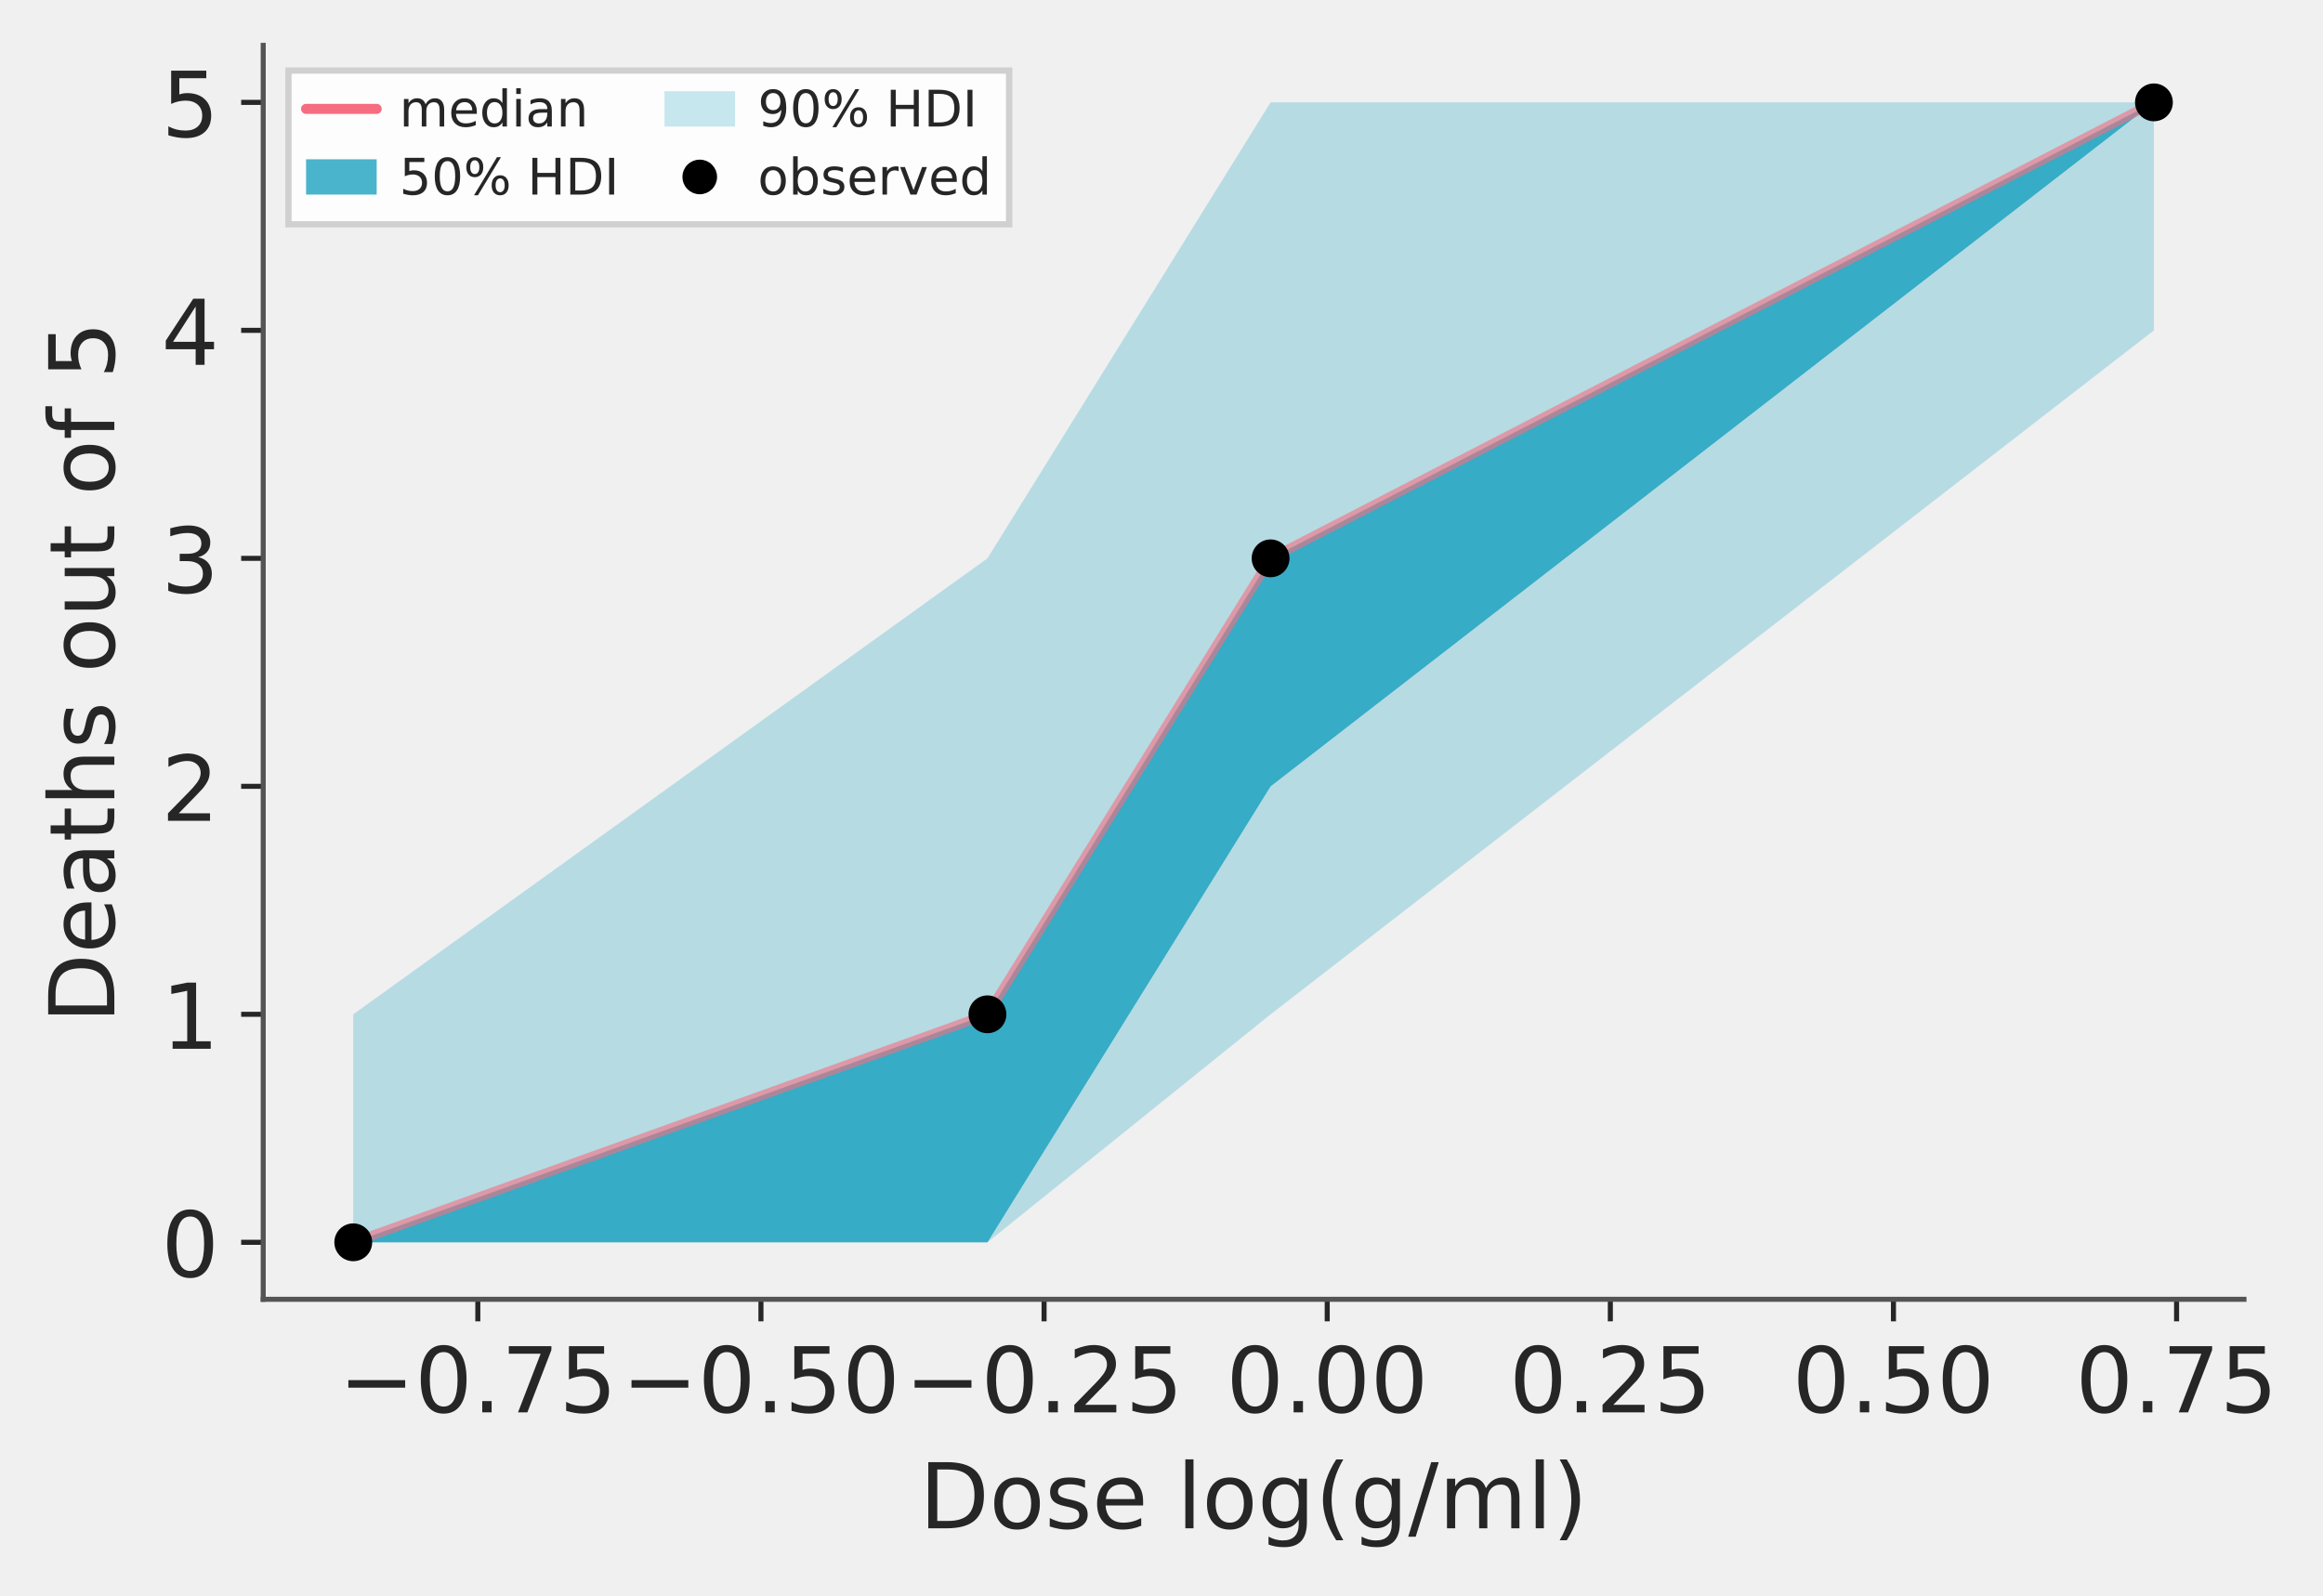
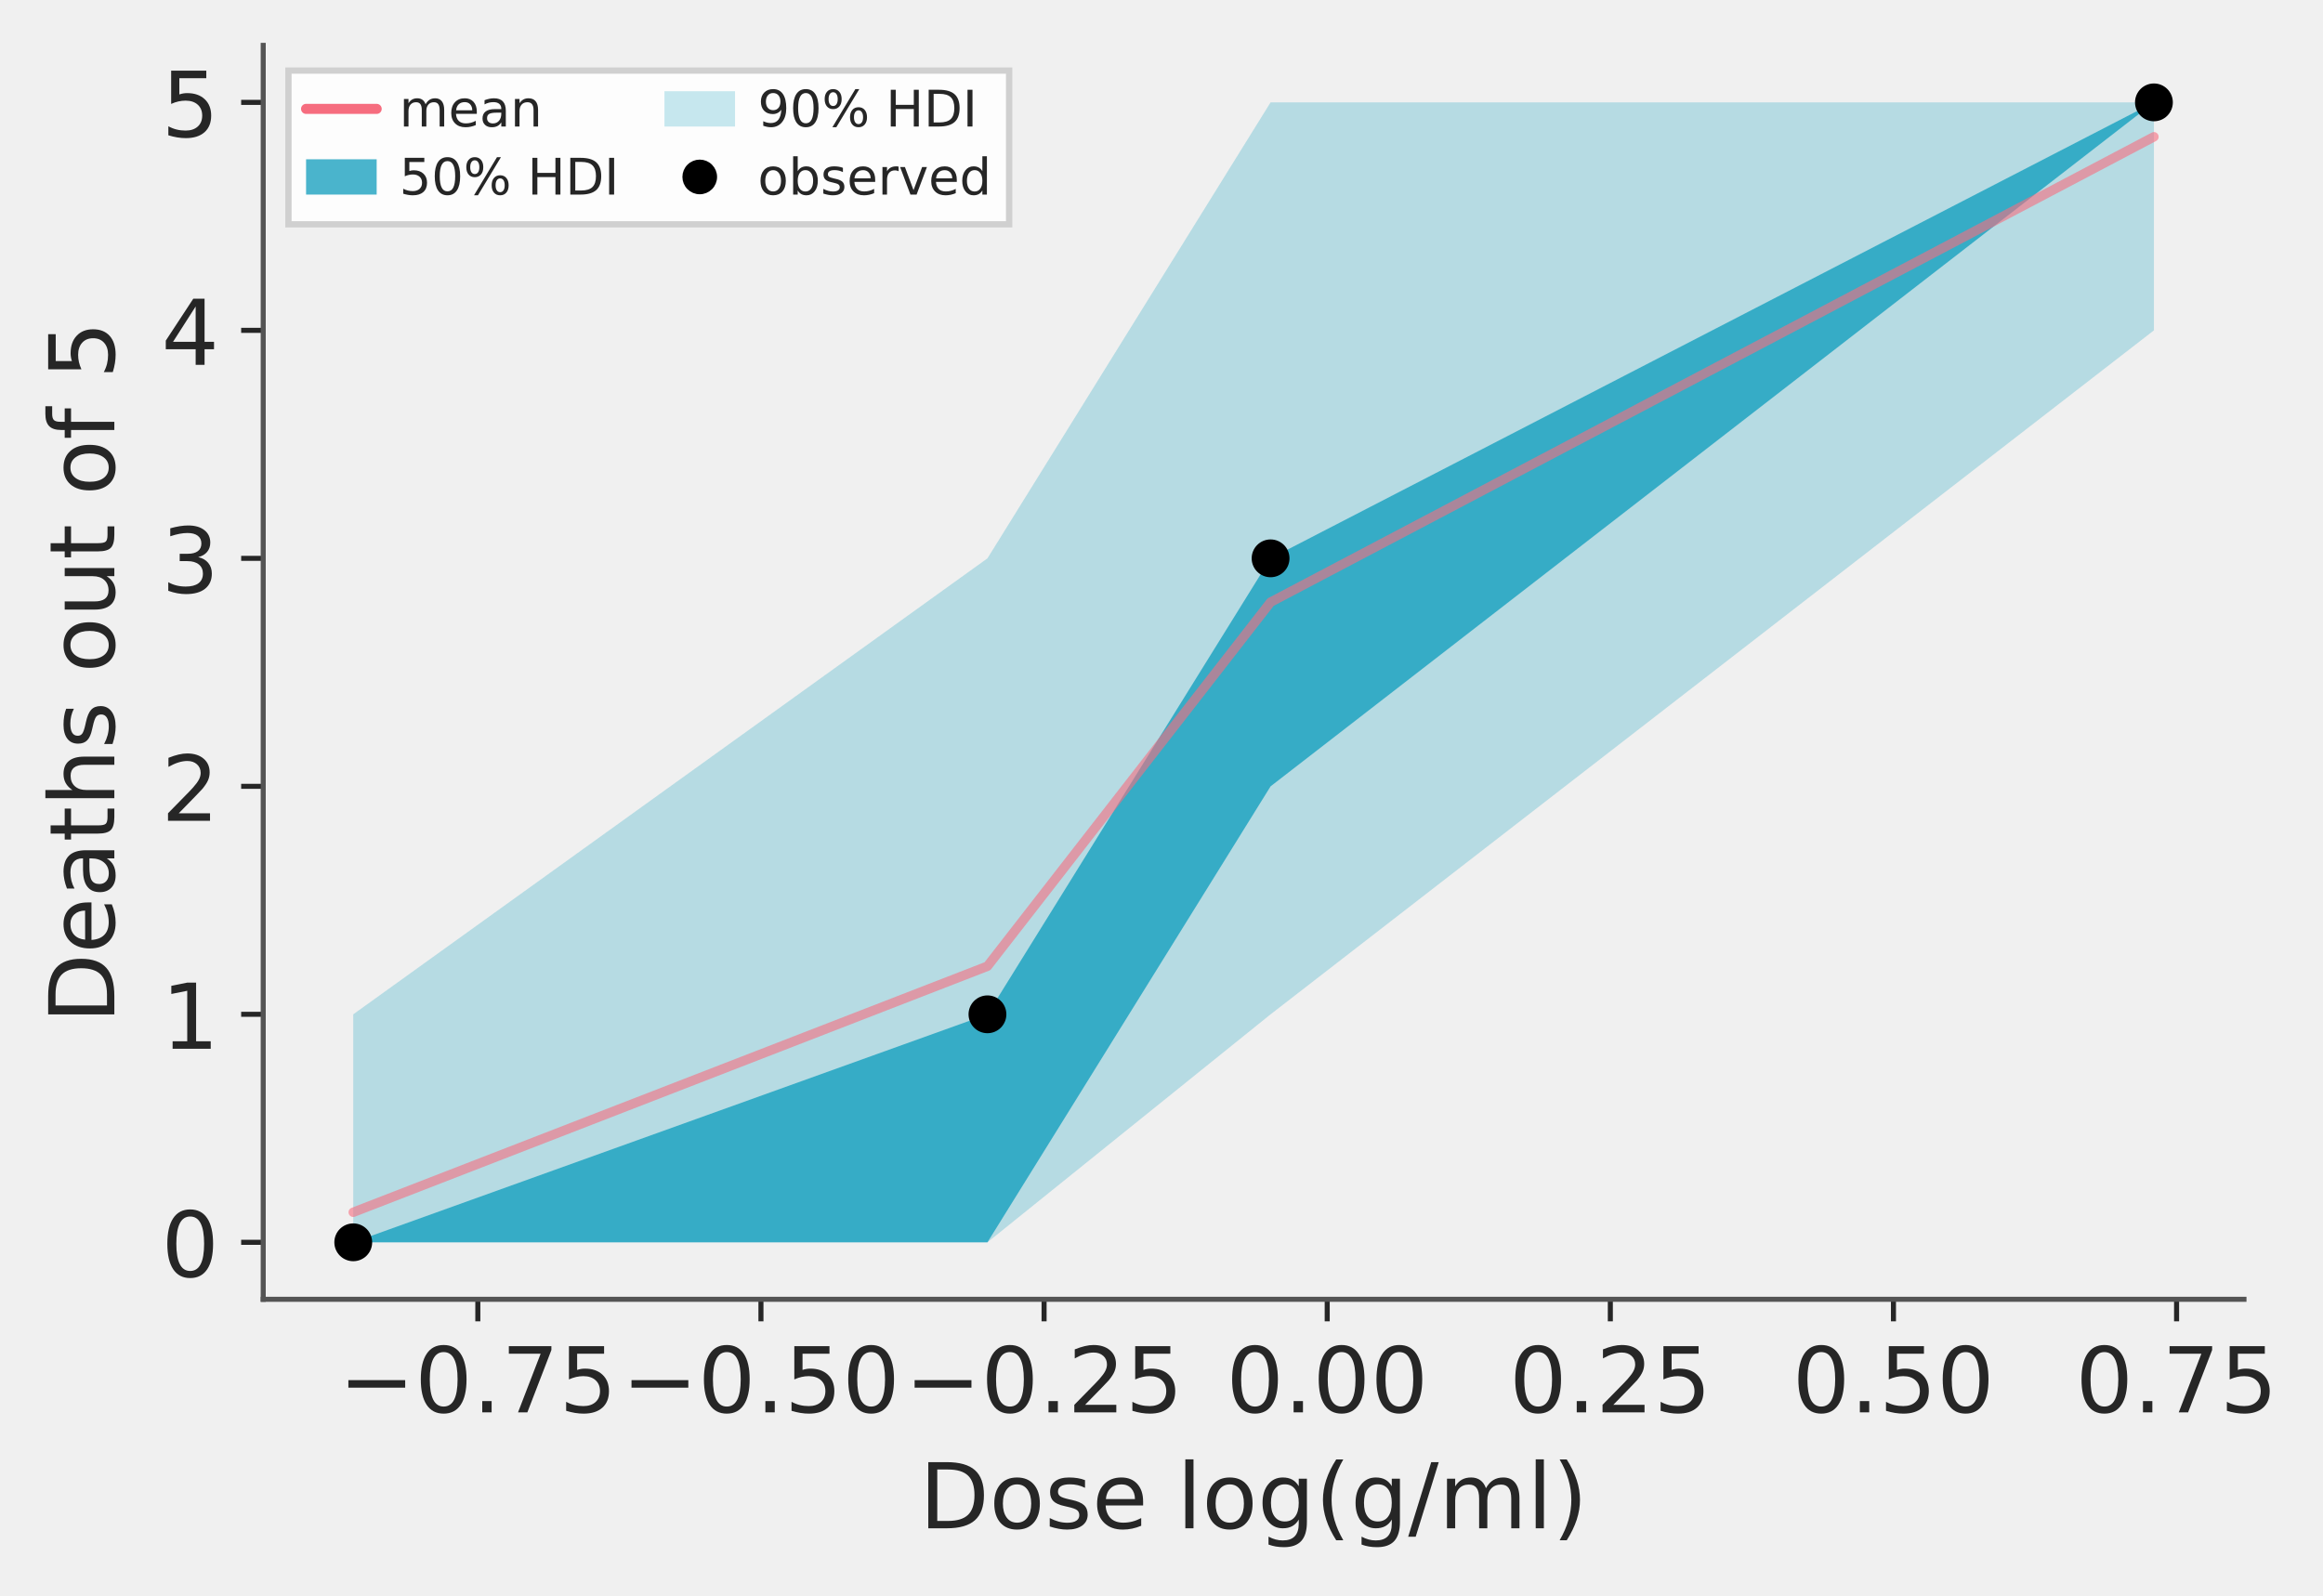
<svg xmlns="http://www.w3.org/2000/svg" xmlns:xlink="http://www.w3.org/1999/xlink" width="368.575pt" height="253.2pt" viewBox="0 0 368.575 253.2" version="1.1">
  <defs>
    <style type="text/css">*{stroke-linejoin: round; stroke-linecap: butt}</style>
  </defs>
  <g id="figure_1">
    <g id="patch_1">
      <path d="M 0 253.2  L 368.575 253.2  L 368.575 0  L 0 0  L 0 253.2  z " style="fill: none" />
    </g>
    <g id="axes_1">
      <g id="patch_2">
        <path d="M 41.763 206.198  L 356.035 206.198  L 356.035 7.2  L 41.763 7.2  L 41.763 206.198  z " style="fill: none" />
      </g>
      <g id="matplotlib.axis_1">
        <g id="xtick_1">
          <g id="line2d_1">
            <defs>
-               <path id="m91873bba9a" d="M 0 0  L 0 3.5  " style="stroke: #262626; stroke-width: 0.8" />
-             </defs>
-             <g>
-               <use xlink:href="#m91873bba9a" x="75.814" y="206.198" style="fill: #262626; stroke: #262626; stroke-width: 0.8" />
+               <path id="m63c03b78d2" d="M 0 0  L 0 3.5  " style="stroke: #262626; stroke-width: 0.8" />
+             </defs>
+             <g>
+               <use xlink:href="#m63c03b78d2" x="75.814" y="206.198" style="fill: #262626; stroke: #262626; stroke-width: 0.8" />
            </g>
          </g>
          <g id="text_1">
            <g style="fill: #262626" transform="translate(53.74915 224.139) scale(0.144 -0.144)">
              <defs>
                <path id="DejaVuSans-c9c" d="M 678 2272  L 4684 2272  L 4684 1741  L 678 1741  L 678 2272  z " transform="scale(0.015625)" />
                <path id="DejaVuSans-13" d="M 2034 4250  Q 1547 4250 1301 3770  Q 1056 3291 1056 2328  Q 1056 1369 1301 889  Q 1547 409 2034 409  Q 2525 409 2770 889  Q 3016 1369 3016 2328  Q 3016 3291 2770 3770  Q 2525 4250 2034 4250  z M 2034 4750  Q 2819 4750 3233 4129  Q 3647 3509 3647 2328  Q 3647 1150 3233 529  Q 2819 -91 2034 -91  Q 1250 -91 836 529  Q 422 1150 422 2328  Q 422 3509 836 4129  Q 1250 4750 2034 4750  z " transform="scale(0.015625)" />
                <path id="DejaVuSans-11" d="M 684 794  L 1344 794  L 1344 0  L 684 0  L 684 794  z " transform="scale(0.015625)" />
                <path id="DejaVuSans-1a" d="M 525 4666  L 3525 4666  L 3525 4397  L 1831 0  L 1172 0  L 2766 4134  L 525 4134  L 525 4666  z " transform="scale(0.015625)" />
                <path id="DejaVuSans-18" d="M 691 4666  L 3169 4666  L 3169 4134  L 1269 4134  L 1269 2991  Q 1406 3038 1543 3061  Q 1681 3084 1819 3084  Q 2600 3084 3056 2656  Q 3513 2228 3513 1497  Q 3513 744 3044 326  Q 2575 -91 1722 -91  Q 1428 -91 1123 -41  Q 819 9 494 109  L 494 744  Q 775 591 1075 516  Q 1375 441 1709 441  Q 2250 441 2565 725  Q 2881 1009 2881 1497  Q 2881 1984 2565 2268  Q 2250 2553 1709 2553  Q 1456 2553 1204 2497  Q 953 2441 691 2322  L 691 4666  z " transform="scale(0.015625)" />
              </defs>
              <use xlink:href="#DejaVuSans-c9c" />
              <use xlink:href="#DejaVuSans-13" transform="translate(83.79688 0)" />
              <use xlink:href="#DejaVuSans-11" transform="translate(147.4219 0)" />
              <use xlink:href="#DejaVuSans-1a" transform="translate(179.2031 0)" />
              <use xlink:href="#DejaVuSans-18" transform="translate(242.8281 0)" />
            </g>
          </g>
        </g>
        <g id="xtick_2">
          <g id="line2d_2">
            <g>
-               <use xlink:href="#m91873bba9a" x="120.735" y="206.198" style="fill: #262626; stroke: #262626; stroke-width: 0.8" />
+               <use xlink:href="#m63c03b78d2" x="120.735" y="206.198" style="fill: #262626; stroke: #262626; stroke-width: 0.8" />
            </g>
          </g>
          <g id="text_2">
            <g style="fill: #262626" transform="translate(98.67084 224.139) scale(0.144 -0.144)">
              <use xlink:href="#DejaVuSans-c9c" />
              <use xlink:href="#DejaVuSans-13" transform="translate(83.79688 0)" />
              <use xlink:href="#DejaVuSans-11" transform="translate(147.4219 0)" />
              <use xlink:href="#DejaVuSans-18" transform="translate(179.2031 0)" />
              <use xlink:href="#DejaVuSans-13" transform="translate(242.8281 0)" />
            </g>
          </g>
        </g>
        <g id="xtick_3">
          <g id="line2d_3">
            <g>
-               <use xlink:href="#m91873bba9a" x="165.657" y="206.198" style="fill: #262626; stroke: #262626; stroke-width: 0.8" />
+               <use xlink:href="#m63c03b78d2" x="165.657" y="206.198" style="fill: #262626; stroke: #262626; stroke-width: 0.8" />
            </g>
          </g>
          <g id="text_3">
            <g style="fill: #262626" transform="translate(143.5925 224.139) scale(0.144 -0.144)">
              <defs>
                <path id="DejaVuSans-15" d="M 1228 531  L 3431 531  L 3431 0  L 469 0  L 469 531  Q 828 903 1448 1529  Q 2069 2156 2228 2338  Q 2531 2678 2651 2914  Q 2772 3150 2772 3378  Q 2772 3750 2511 3984  Q 2250 4219 1831 4219  Q 1534 4219 1204 4116  Q 875 4013 500 3803  L 500 4441  Q 881 4594 1212 4672  Q 1544 4750 1819 4750  Q 2544 4750 2975 4387  Q 3406 4025 3406 3419  Q 3406 3131 3298 2873  Q 3191 2616 2906 2266  Q 2828 2175 2409 1742  Q 1991 1309 1228 531  z " transform="scale(0.015625)" />
              </defs>
              <use xlink:href="#DejaVuSans-c9c" />
              <use xlink:href="#DejaVuSans-13" transform="translate(83.79688 0)" />
              <use xlink:href="#DejaVuSans-11" transform="translate(147.4219 0)" />
              <use xlink:href="#DejaVuSans-15" transform="translate(179.2031 0)" />
              <use xlink:href="#DejaVuSans-18" transform="translate(242.8281 0)" />
            </g>
          </g>
        </g>
        <g id="xtick_4">
          <g id="line2d_4">
            <g>
-               <use xlink:href="#m91873bba9a" x="210.579" y="206.198" style="fill: #262626; stroke: #262626; stroke-width: 0.8" />
+               <use xlink:href="#m63c03b78d2" x="210.579" y="206.198" style="fill: #262626; stroke: #262626; stroke-width: 0.8" />
            </g>
          </g>
          <g id="text_4">
            <g style="fill: #262626" transform="translate(194.5476 224.139) scale(0.144 -0.144)">
              <use xlink:href="#DejaVuSans-13" />
              <use xlink:href="#DejaVuSans-11" transform="translate(63.625 0)" />
              <use xlink:href="#DejaVuSans-13" transform="translate(95.40625 0)" />
              <use xlink:href="#DejaVuSans-13" transform="translate(159.0312 0)" />
            </g>
          </g>
        </g>
        <g id="xtick_5">
          <g id="line2d_5">
            <g>
-               <use xlink:href="#m91873bba9a" x="255.501" y="206.198" style="fill: #262626; stroke: #262626; stroke-width: 0.8" />
+               <use xlink:href="#m63c03b78d2" x="255.501" y="206.198" style="fill: #262626; stroke: #262626; stroke-width: 0.8" />
            </g>
          </g>
          <g id="text_5">
            <g style="fill: #262626" transform="translate(239.4693 224.139) scale(0.144 -0.144)">
              <use xlink:href="#DejaVuSans-13" />
              <use xlink:href="#DejaVuSans-11" transform="translate(63.625 0)" />
              <use xlink:href="#DejaVuSans-15" transform="translate(95.40625 0)" />
              <use xlink:href="#DejaVuSans-18" transform="translate(159.0312 0)" />
            </g>
          </g>
        </g>
        <g id="xtick_6">
          <g id="line2d_6">
            <g>
-               <use xlink:href="#m91873bba9a" x="300.422" y="206.198" style="fill: #262626; stroke: #262626; stroke-width: 0.8" />
+               <use xlink:href="#m63c03b78d2" x="300.422" y="206.198" style="fill: #262626; stroke: #262626; stroke-width: 0.8" />
            </g>
          </g>
          <g id="text_6">
            <g style="fill: #262626" transform="translate(284.391 224.139) scale(0.144 -0.144)">
              <use xlink:href="#DejaVuSans-13" />
              <use xlink:href="#DejaVuSans-11" transform="translate(63.625 0)" />
              <use xlink:href="#DejaVuSans-18" transform="translate(95.40625 0)" />
              <use xlink:href="#DejaVuSans-13" transform="translate(159.0312 0)" />
            </g>
          </g>
        </g>
        <g id="xtick_7">
          <g id="line2d_7">
            <g>
-               <use xlink:href="#m91873bba9a" x="345.344" y="206.198" style="fill: #262626; stroke: #262626; stroke-width: 0.8" />
+               <use xlink:href="#m63c03b78d2" x="345.344" y="206.198" style="fill: #262626; stroke: #262626; stroke-width: 0.8" />
            </g>
          </g>
          <g id="text_7">
            <g style="fill: #262626" transform="translate(329.3127 224.139) scale(0.144 -0.144)">
              <use xlink:href="#DejaVuSans-13" />
              <use xlink:href="#DejaVuSans-11" transform="translate(63.625 0)" />
              <use xlink:href="#DejaVuSans-1a" transform="translate(95.40625 0)" />
              <use xlink:href="#DejaVuSans-18" transform="translate(159.0312 0)" />
            </g>
          </g>
        </g>
        <g id="text_8">
          <g style="fill: #262626" transform="translate(145.8757 242.5401) scale(0.144 -0.144)">
            <defs>
              <path id="DejaVuSans-27" d="M 1259 4147  L 1259 519  L 2022 519  Q 2988 519 3436 956  Q 3884 1394 3884 2338  Q 3884 3275 3436 3711  Q 2988 4147 2022 4147  L 1259 4147  z M 628 4666  L 1925 4666  Q 3281 4666 3915 4102  Q 4550 3538 4550 2338  Q 4550 1131 3912 565  Q 3275 0 1925 0  L 628 0  L 628 4666  z " transform="scale(0.015625)" />
              <path id="DejaVuSans-52" d="M 1959 3097  Q 1497 3097 1228 2736  Q 959 2375 959 1747  Q 959 1119 1226 758  Q 1494 397 1959 397  Q 2419 397 2687 759  Q 2956 1122 2956 1747  Q 2956 2369 2687 2733  Q 2419 3097 1959 3097  z M 1959 3584  Q 2709 3584 3137 3096  Q 3566 2609 3566 1747  Q 3566 888 3137 398  Q 2709 -91 1959 -91  Q 1206 -91 779 398  Q 353 888 353 1747  Q 353 2609 779 3096  Q 1206 3584 1959 3584  z " transform="scale(0.015625)" />
              <path id="DejaVuSans-56" d="M 2834 3397  L 2834 2853  Q 2591 2978 2328 3040  Q 2066 3103 1784 3103  Q 1356 3103 1142 2972  Q 928 2841 928 2578  Q 928 2378 1081 2264  Q 1234 2150 1697 2047  L 1894 2003  Q 2506 1872 2764 1633  Q 3022 1394 3022 966  Q 3022 478 2636 193  Q 2250 -91 1575 -91  Q 1294 -91 989 -36  Q 684 19 347 128  L 347 722  Q 666 556 975 473  Q 1284 391 1588 391  Q 1994 391 2212 530  Q 2431 669 2431 922  Q 2431 1156 2273 1281  Q 2116 1406 1581 1522  L 1381 1569  Q 847 1681 609 1914  Q 372 2147 372 2553  Q 372 3047 722 3315  Q 1072 3584 1716 3584  Q 2034 3584 2315 3537  Q 2597 3491 2834 3397  z " transform="scale(0.015625)" />
              <path id="DejaVuSans-48" d="M 3597 1894  L 3597 1613  L 953 1613  Q 991 1019 1311 708  Q 1631 397 2203 397  Q 2534 397 2845 478  Q 3156 559 3463 722  L 3463 178  Q 3153 47 2828 -22  Q 2503 -91 2169 -91  Q 1331 -91 842 396  Q 353 884 353 1716  Q 353 2575 817 3079  Q 1281 3584 2069 3584  Q 2775 3584 3186 3129  Q 3597 2675 3597 1894  z M 3022 2063  Q 3016 2534 2758 2815  Q 2500 3097 2075 3097  Q 1594 3097 1305 2825  Q 1016 2553 972 2059  L 3022 2063  z " transform="scale(0.015625)" />
              <path id="DejaVuSans-3" transform="scale(0.015625)" />
              <path id="DejaVuSans-4f" d="M 603 4863  L 1178 4863  L 1178 0  L 603 0  L 603 4863  z " transform="scale(0.015625)" />
              <path id="DejaVuSans-4a" d="M 2906 1791  Q 2906 2416 2648 2759  Q 2391 3103 1925 3103  Q 1463 3103 1205 2759  Q 947 2416 947 1791  Q 947 1169 1205 825  Q 1463 481 1925 481  Q 2391 481 2648 825  Q 2906 1169 2906 1791  z M 3481 434  Q 3481 -459 3084 -895  Q 2688 -1331 1869 -1331  Q 1566 -1331 1297 -1286  Q 1028 -1241 775 -1147  L 775 -588  Q 1028 -725 1275 -790  Q 1522 -856 1778 -856  Q 2344 -856 2625 -561  Q 2906 -266 2906 331  L 2906 616  Q 2728 306 2450 153  Q 2172 0 1784 0  Q 1141 0 747 490  Q 353 981 353 1791  Q 353 2603 747 3093  Q 1141 3584 1784 3584  Q 2172 3584 2450 3431  Q 2728 3278 2906 2969  L 2906 3500  L 3481 3500  L 3481 434  z " transform="scale(0.015625)" />
              <path id="DejaVuSans-b" d="M 1984 4856  Q 1566 4138 1362 3434  Q 1159 2731 1159 2009  Q 1159 1288 1364 580  Q 1569 -128 1984 -844  L 1484 -844  Q 1016 -109 783 600  Q 550 1309 550 2009  Q 550 2706 781 3412  Q 1013 4119 1484 4856  L 1984 4856  z " transform="scale(0.015625)" />
              <path id="DejaVuSans-12" d="M 1625 4666  L 2156 4666  L 531 -594  L 0 -594  L 1625 4666  z " transform="scale(0.015625)" />
              <path id="DejaVuSans-50" d="M 3328 2828  Q 3544 3216 3844 3400  Q 4144 3584 4550 3584  Q 5097 3584 5394 3201  Q 5691 2819 5691 2113  L 5691 0  L 5113 0  L 5113 2094  Q 5113 2597 4934 2840  Q 4756 3084 4391 3084  Q 3944 3084 3684 2787  Q 3425 2491 3425 1978  L 3425 0  L 2847 0  L 2847 2094  Q 2847 2600 2669 2842  Q 2491 3084 2119 3084  Q 1678 3084 1418 2786  Q 1159 2488 1159 1978  L 1159 0  L 581 0  L 581 3500  L 1159 3500  L 1159 2956  Q 1356 3278 1631 3431  Q 1906 3584 2284 3584  Q 2666 3584 2933 3390  Q 3200 3197 3328 2828  z " transform="scale(0.015625)" />
              <path id="DejaVuSans-c" d="M 513 4856  L 1013 4856  Q 1481 4119 1714 3412  Q 1947 2706 1947 2009  Q 1947 1309 1714 600  Q 1481 -109 1013 -844  L 513 -844  Q 928 -128 1133 580  Q 1338 1288 1338 2009  Q 1338 2731 1133 3434  Q 928 4138 513 4856  z " transform="scale(0.015625)" />
            </defs>
            <use xlink:href="#DejaVuSans-27" />
            <use xlink:href="#DejaVuSans-52" transform="translate(77 0)" />
            <use xlink:href="#DejaVuSans-56" transform="translate(138.1875 0)" />
            <use xlink:href="#DejaVuSans-48" transform="translate(190.2812 0)" />
            <use xlink:href="#DejaVuSans-3" transform="translate(251.8125 0)" />
            <use xlink:href="#DejaVuSans-4f" transform="translate(283.5938 0)" />
            <use xlink:href="#DejaVuSans-52" transform="translate(311.375 0)" />
            <use xlink:href="#DejaVuSans-4a" transform="translate(372.5625 0)" />
            <use xlink:href="#DejaVuSans-b" transform="translate(436.0469 0)" />
            <use xlink:href="#DejaVuSans-4a" transform="translate(475.0625 0)" />
            <use xlink:href="#DejaVuSans-12" transform="translate(538.5469 0)" />
            <use xlink:href="#DejaVuSans-50" transform="translate(572.2344 0)" />
            <use xlink:href="#DejaVuSans-4f" transform="translate(669.6406 0)" />
            <use xlink:href="#DejaVuSans-c" transform="translate(697.4219 0)" />
          </g>
        </g>
      </g>
      <g id="matplotlib.axis_2">
        <g id="ytick_1">
          <g id="line2d_8">
            <defs>
-               <path id="me876314153" d="M 0 0  L -3.5 0  " style="stroke: #262626; stroke-width: 0.8" />
-             </defs>
-             <g>
-               <use xlink:href="#me876314153" x="41.763" y="197.153" style="fill: #262626; stroke: #262626; stroke-width: 0.8" />
+               <path id="m8f30e439c2" d="M 0 0  L -3.5 0  " style="stroke: #262626; stroke-width: 0.8" />
+             </defs>
+             <g>
+               <use xlink:href="#m8f30e439c2" x="41.763" y="197.153" style="fill: #262626; stroke: #262626; stroke-width: 0.8" />
            </g>
          </g>
          <g id="text_9">
            <g style="fill: #262626" transform="translate(25.60112 202.6233) scale(0.144 -0.144)">
              <use xlink:href="#DejaVuSans-13" />
            </g>
          </g>
        </g>
        <g id="ytick_2">
          <g id="line2d_9">
            <g>
-               <use xlink:href="#me876314153" x="41.763" y="160.971" style="fill: #262626; stroke: #262626; stroke-width: 0.8" />
+               <use xlink:href="#m8f30e439c2" x="41.763" y="160.971" style="fill: #262626; stroke: #262626; stroke-width: 0.8" />
            </g>
          </g>
          <g id="text_10">
            <g style="fill: #262626" transform="translate(25.60112 166.4418) scale(0.144 -0.144)">
              <defs>
                <path id="DejaVuSans-14" d="M 794 531  L 1825 531  L 1825 4091  L 703 3866  L 703 4441  L 1819 4666  L 2450 4666  L 2450 531  L 3481 531  L 3481 0  L 794 0  L 794 531  z " transform="scale(0.015625)" />
              </defs>
              <use xlink:href="#DejaVuSans-14" />
            </g>
          </g>
        </g>
        <g id="ytick_3">
          <g id="line2d_10">
            <g>
-               <use xlink:href="#me876314153" x="41.763" y="124.79" style="fill: #262626; stroke: #262626; stroke-width: 0.8" />
+               <use xlink:href="#m8f30e439c2" x="41.763" y="124.79" style="fill: #262626; stroke: #262626; stroke-width: 0.8" />
            </g>
          </g>
          <g id="text_11">
            <g style="fill: #262626" transform="translate(25.60112 130.2603) scale(0.144 -0.144)">
              <use xlink:href="#DejaVuSans-15" />
            </g>
          </g>
        </g>
        <g id="ytick_4">
          <g id="line2d_11">
            <g>
-               <use xlink:href="#me876314153" x="41.763" y="88.608" style="fill: #262626; stroke: #262626; stroke-width: 0.8" />
+               <use xlink:href="#m8f30e439c2" x="41.763" y="88.608" style="fill: #262626; stroke: #262626; stroke-width: 0.8" />
            </g>
          </g>
          <g id="text_12">
            <g style="fill: #262626" transform="translate(25.60112 94.07875) scale(0.144 -0.144)">
              <defs>
                <path id="DejaVuSans-16" d="M 2597 2516  Q 3050 2419 3304 2112  Q 3559 1806 3559 1356  Q 3559 666 3084 287  Q 2609 -91 1734 -91  Q 1441 -91 1130 -33  Q 819 25 488 141  L 488 750  Q 750 597 1062 519  Q 1375 441 1716 441  Q 2309 441 2620 675  Q 2931 909 2931 1356  Q 2931 1769 2642 2001  Q 2353 2234 1838 2234  L 1294 2234  L 1294 2753  L 1863 2753  Q 2328 2753 2575 2939  Q 2822 3125 2822 3475  Q 2822 3834 2567 4026  Q 2313 4219 1838 4219  Q 1578 4219 1281 4162  Q 984 4106 628 3988  L 628 4550  Q 988 4650 1302 4700  Q 1616 4750 1894 4750  Q 2613 4750 3031 4423  Q 3450 4097 3450 3541  Q 3450 3153 3228 2886  Q 3006 2619 2597 2516  z " transform="scale(0.015625)" />
              </defs>
              <use xlink:href="#DejaVuSans-16" />
            </g>
          </g>
        </g>
        <g id="ytick_5">
          <g id="line2d_12">
            <g>
-               <use xlink:href="#me876314153" x="41.763" y="52.427" style="fill: #262626; stroke: #262626; stroke-width: 0.8" />
+               <use xlink:href="#m8f30e439c2" x="41.763" y="52.427" style="fill: #262626; stroke: #262626; stroke-width: 0.8" />
            </g>
          </g>
          <g id="text_13">
            <g style="fill: #262626" transform="translate(25.60112 57.89722) scale(0.144 -0.144)">
              <defs>
                <path id="DejaVuSans-17" d="M 2419 4116  L 825 1625  L 2419 1625  L 2419 4116  z M 2253 4666  L 3047 4666  L 3047 1625  L 3713 1625  L 3713 1100  L 3047 1100  L 3047 0  L 2419 0  L 2419 1100  L 313 1100  L 313 1709  L 2253 4666  z " transform="scale(0.015625)" />
              </defs>
              <use xlink:href="#DejaVuSans-17" />
            </g>
          </g>
        </g>
        <g id="ytick_6">
          <g id="line2d_13">
            <g>
-               <use xlink:href="#me876314153" x="41.763" y="16.245" style="fill: #262626; stroke: #262626; stroke-width: 0.8" />
+               <use xlink:href="#m8f30e439c2" x="41.763" y="16.245" style="fill: #262626; stroke: #262626; stroke-width: 0.8" />
            </g>
          </g>
          <g id="text_14">
            <g style="fill: #262626" transform="translate(25.60112 21.71569) scale(0.144 -0.144)">
              <use xlink:href="#DejaVuSans-18" />
            </g>
          </g>
        </g>
        <g id="text_15">
          <g style="fill: #262626" transform="translate(18.14175 162.3991) rotate(-90) scale(0.144 -0.144)">
            <defs>
              <path id="DejaVuSans-44" d="M 2194 1759  Q 1497 1759 1228 1600  Q 959 1441 959 1056  Q 959 750 1161 570  Q 1363 391 1709 391  Q 2188 391 2477 730  Q 2766 1069 2766 1631  L 2766 1759  L 2194 1759  z M 3341 1997  L 3341 0  L 2766 0  L 2766 531  Q 2569 213 2275 61  Q 1981 -91 1556 -91  Q 1019 -91 701 211  Q 384 513 384 1019  Q 384 1609 779 1909  Q 1175 2209 1959 2209  L 2766 2209  L 2766 2266  Q 2766 2663 2505 2880  Q 2244 3097 1772 3097  Q 1472 3097 1187 3025  Q 903 2953 641 2809  L 641 3341  Q 956 3463 1253 3523  Q 1550 3584 1831 3584  Q 2591 3584 2966 3190  Q 3341 2797 3341 1997  z " transform="scale(0.015625)" />
              <path id="DejaVuSans-57" d="M 1172 4494  L 1172 3500  L 2356 3500  L 2356 3053  L 1172 3053  L 1172 1153  Q 1172 725 1289 603  Q 1406 481 1766 481  L 2356 481  L 2356 0  L 1766 0  Q 1100 0 847 248  Q 594 497 594 1153  L 594 3053  L 172 3053  L 172 3500  L 594 3500  L 594 4494  L 1172 4494  z " transform="scale(0.015625)" />
              <path id="DejaVuSans-4b" d="M 3513 2113  L 3513 0  L 2938 0  L 2938 2094  Q 2938 2591 2744 2837  Q 2550 3084 2163 3084  Q 1697 3084 1428 2787  Q 1159 2491 1159 1978  L 1159 0  L 581 0  L 581 4863  L 1159 4863  L 1159 2956  Q 1366 3272 1645 3428  Q 1925 3584 2291 3584  Q 2894 3584 3203 3211  Q 3513 2838 3513 2113  z " transform="scale(0.015625)" />
              <path id="DejaVuSans-58" d="M 544 1381  L 544 3500  L 1119 3500  L 1119 1403  Q 1119 906 1312 657  Q 1506 409 1894 409  Q 2359 409 2629 706  Q 2900 1003 2900 1516  L 2900 3500  L 3475 3500  L 3475 0  L 2900 0  L 2900 538  Q 2691 219 2414 64  Q 2138 -91 1772 -91  Q 1169 -91 856 284  Q 544 659 544 1381  z M 1991 3584  L 1991 3584  z " transform="scale(0.015625)" />
              <path id="DejaVuSans-49" d="M 2375 4863  L 2375 4384  L 1825 4384  Q 1516 4384 1395 4259  Q 1275 4134 1275 3809  L 1275 3500  L 2222 3500  L 2222 3053  L 1275 3053  L 1275 0  L 697 0  L 697 3053  L 147 3053  L 147 3500  L 697 3500  L 697 3744  Q 697 4328 969 4595  Q 1241 4863 1831 4863  L 2375 4863  z " transform="scale(0.015625)" />
            </defs>
            <use xlink:href="#DejaVuSans-27" />
            <use xlink:href="#DejaVuSans-48" transform="translate(77 0)" />
            <use xlink:href="#DejaVuSans-44" transform="translate(138.5312 0)" />
            <use xlink:href="#DejaVuSans-57" transform="translate(199.8125 0)" />
            <use xlink:href="#DejaVuSans-4b" transform="translate(239.0156 0)" />
            <use xlink:href="#DejaVuSans-56" transform="translate(302.3906 0)" />
            <use xlink:href="#DejaVuSans-3" transform="translate(354.4844 0)" />
            <use xlink:href="#DejaVuSans-52" transform="translate(386.2656 0)" />
            <use xlink:href="#DejaVuSans-58" transform="translate(447.4531 0)" />
            <use xlink:href="#DejaVuSans-57" transform="translate(510.8281 0)" />
            <use xlink:href="#DejaVuSans-3" transform="translate(550.0312 0)" />
            <use xlink:href="#DejaVuSans-52" transform="translate(581.8125 0)" />
            <use xlink:href="#DejaVuSans-49" transform="translate(643 0)" />
            <use xlink:href="#DejaVuSans-3" transform="translate(678.2031 0)" />
            <use xlink:href="#DejaVuSans-18" transform="translate(709.9844 0)" />
          </g>
        </g>
      </g>
      <g id="FillBetweenPolyCollection_1">
        <defs>
-           <path id="m763449ff59" d="M 56.048 -56.047  L 56.048 -56.047  L 156.673 -56.047  L 201.595 -128.41  L 341.75 -236.954  L 341.75 -236.954  L 341.75 -236.954  L 201.595 -164.591  L 156.673 -92.228  L 56.048 -56.047  z " />
+           <path id="m2dbab1a8e3" d="M 56.048 -56.047  L 56.048 -56.047  L 156.673 -56.047  L 201.595 -128.41  L 341.75 -236.954  L 341.75 -236.954  L 341.75 -236.954  L 201.595 -164.591  L 156.673 -92.228  L 56.048 -56.047  z " />
        </defs>
-         <g clip-path="url(#pd8d5736f5a)">
-           <use xlink:href="#m763449ff59" x="0" y="253.2" style="fill: #36acc6" />
+         <g clip-path="url(#p7ca6fa85c8)">
+           <use xlink:href="#m2dbab1a8e3" x="0" y="253.2" style="fill: #36acc6" />
        </g>
      </g>
      <g id="FillBetweenPolyCollection_2">
        <defs>
-           <path id="m56123ca7e9" d="M 56.048 -92.228  L 56.048 -56.047  L 156.673 -56.047  L 201.595 -92.228  L 341.75 -200.773  L 341.75 -236.954  L 341.75 -236.954  L 201.595 -236.954  L 156.673 -164.591  L 56.048 -92.228  z " />
+           <path id="m3dd03939a2" d="M 56.048 -92.228  L 56.048 -56.047  L 156.673 -56.047  L 201.595 -92.228  L 341.75 -200.773  L 341.75 -236.954  L 341.75 -236.954  L 201.595 -236.954  L 156.673 -164.591  L 56.048 -92.228  z " />
        </defs>
-         <g clip-path="url(#pd8d5736f5a)">
-           <use xlink:href="#m56123ca7e9" x="0" y="253.2" style="fill: #36acc6; fill-opacity: 0.316" />
+         <g clip-path="url(#p7ca6fa85c8)">
+           <use xlink:href="#m3dd03939a2" x="0" y="253.2" style="fill: #36acc6; fill-opacity: 0.316" />
        </g>
      </g>
      <g id="line2d_14">
-         <path d="M 56.048 197.153  L 156.673 160.971  L 201.595 88.608  L 341.75 16.245  " clip-path="url(#pd8d5736f5a)" style="fill: none; stroke: #f66d7f; stroke-opacity: 0.6; stroke-width: 1.5; stroke-linecap: round" />
+         <path d="M 56.048 192.386  L 156.673 153.337  L 201.595 95.564  L 341.75 21.709  " clip-path="url(#p7ca6fa85c8)" style="fill: none; stroke: #f66d7f; stroke-opacity: 0.6; stroke-width: 1.5; stroke-linecap: round" />
      </g>
      <g id="PathCollection_1">
        <defs>
-           <path id="m36ab542c32" d="M 0 3  C 0.796 3 1.559 2.684 2.121 2.121  C 2.684 1.559 3 0.796 3 0  C 3 -0.796 2.684 -1.559 2.121 -2.121  C 1.559 -2.684 0.796 -3 0 -3  C -0.796 -3 -1.559 -2.684 -2.121 -2.121  C -2.684 -1.559 -3 -0.796 -3 0  C -3 0.796 -2.684 1.559 -2.121 2.121  C -1.559 2.684 -0.796 3 0 3  z " />
+           <path id="mfc97aea6b2" d="M 0 3  C 0.796 3 1.559 2.684 2.121 2.121  C 2.684 1.559 3 0.796 3 0  C 3 -0.796 2.684 -1.559 2.121 -2.121  C 1.559 -2.684 0.796 -3 0 -3  C -0.796 -3 -1.559 -2.684 -2.121 -2.121  C -2.684 -1.559 -3 -0.796 -3 0  C -3 0.796 -2.684 1.559 -2.121 2.121  C -1.559 2.684 -0.796 3 0 3  z " />
        </defs>
-         <g clip-path="url(#pd8d5736f5a)">
-           <use xlink:href="#m36ab542c32" x="56.048" y="197.153" />
-           <use xlink:href="#m36ab542c32" x="156.673" y="160.971" />
-           <use xlink:href="#m36ab542c32" x="201.595" y="88.608" />
-           <use xlink:href="#m36ab542c32" x="341.75" y="16.245" />
+         <g clip-path="url(#p7ca6fa85c8)">
+           <use xlink:href="#mfc97aea6b2" x="56.048" y="197.153" />
+           <use xlink:href="#mfc97aea6b2" x="156.673" y="160.971" />
+           <use xlink:href="#mfc97aea6b2" x="201.595" y="88.608" />
+           <use xlink:href="#mfc97aea6b2" x="341.75" y="16.245" />
        </g>
      </g>
      <g id="patch_3">
        <path d="M 41.763 206.198  L 41.763 7.2  " style="fill: none; stroke: #545454; stroke-width: 0.8; stroke-linejoin: miter; stroke-linecap: square" />
      </g>
      <g id="patch_4">
        <path d="M 41.763 206.198  L 356.035 206.198  " style="fill: none; stroke: #545454; stroke-width: 0.8; stroke-linejoin: miter; stroke-linecap: square" />
      </g>
      <g id="legend_1">
        <g id="patch_5">
          <path d="M 45.763 35.601  L 160.112 35.601  L 160.112 11.2  L 45.763 11.2  z " style="fill: #ffffff; opacity: 0.88; stroke: #cccccc; stroke-linejoin: miter" />
        </g>
        <g id="line2d_15">
          <path d="M 48.563 17.279  L 54.163 17.279  L 59.763 17.279  " style="fill: none; stroke: #f66d7f; stroke-width: 1.6; stroke-linecap: round" />
        </g>
        <g id="text_16">
          <g style="fill: #262626" transform="translate(63.36312 20.07875) scale(0.08 -0.08)">
            <defs>
-               <path id="DejaVuSans-47" d="M 2906 2969  L 2906 4863  L 3481 4863  L 3481 0  L 2906 0  L 2906 525  Q 2725 213 2448 61  Q 2172 -91 1784 -91  Q 1150 -91 751 415  Q 353 922 353 1747  Q 353 2572 751 3078  Q 1150 3584 1784 3584  Q 2172 3584 2448 3432  Q 2725 3281 2906 2969  z M 947 1747  Q 947 1113 1208 752  Q 1469 391 1925 391  Q 2381 391 2643 752  Q 2906 1113 2906 1747  Q 2906 2381 2643 2742  Q 2381 3103 1925 3103  Q 1469 3103 1208 2742  Q 947 2381 947 1747  z " transform="scale(0.015625)" />
-               <path id="DejaVuSans-4c" d="M 603 3500  L 1178 3500  L 1178 0  L 603 0  L 603 3500  z M 603 4863  L 1178 4863  L 1178 4134  L 603 4134  L 603 4863  z " transform="scale(0.015625)" />
              <path id="DejaVuSans-51" d="M 3513 2113  L 3513 0  L 2938 0  L 2938 2094  Q 2938 2591 2744 2837  Q 2550 3084 2163 3084  Q 1697 3084 1428 2787  Q 1159 2491 1159 1978  L 1159 0  L 581 0  L 581 3500  L 1159 3500  L 1159 2956  Q 1366 3272 1645 3428  Q 1925 3584 2291 3584  Q 2894 3584 3203 3211  Q 3513 2838 3513 2113  z " transform="scale(0.015625)" />
            </defs>
            <use xlink:href="#DejaVuSans-50" />
            <use xlink:href="#DejaVuSans-48" transform="translate(97.40625 0)" />
-             <use xlink:href="#DejaVuSans-47" transform="translate(158.9375 0)" />
-             <use xlink:href="#DejaVuSans-4c" transform="translate(222.4219 0)" />
-             <use xlink:href="#DejaVuSans-44" transform="translate(250.2031 0)" />
-             <use xlink:href="#DejaVuSans-51" transform="translate(311.4844 0)" />
+             <use xlink:href="#DejaVuSans-44" transform="translate(158.9375 0)" />
+             <use xlink:href="#DejaVuSans-51" transform="translate(220.2188 0)" />
          </g>
        </g>
        <g id="patch_6">
          <path d="M 48.563 30.879  L 59.763 30.879  L 59.763 25.279  L 48.563 25.279  z " style="fill: #36acc6; opacity: 0.9" />
        </g>
        <g id="text_17">
          <g style="fill: #262626" transform="translate(63.36312 30.87937) scale(0.08 -0.08)">
            <defs>
              <path id="DejaVuSans-8" d="M 4653 2053  Q 4381 2053 4226 1822  Q 4072 1591 4072 1178  Q 4072 772 4226 539  Q 4381 306 4653 306  Q 4919 306 5073 539  Q 5228 772 5228 1178  Q 5228 1588 5073 1820  Q 4919 2053 4653 2053  z M 4653 2450  Q 5147 2450 5437 2106  Q 5728 1763 5728 1178  Q 5728 594 5436 251  Q 5144 -91 4653 -91  Q 4153 -91 3862 251  Q 3572 594 3572 1178  Q 3572 1766 3864 2108  Q 4156 2450 4653 2450  z M 1428 4353  Q 1159 4353 1004 4120  Q 850 3888 850 3481  Q 850 3069 1003 2837  Q 1156 2606 1428 2606  Q 1700 2606 1854 2837  Q 2009 3069 2009 3481  Q 2009 3884 1853 4118  Q 1697 4353 1428 4353  z M 4250 4750  L 4750 4750  L 1831 -91  L 1331 -91  L 4250 4750  z M 1428 4750  Q 1922 4750 2215 4408  Q 2509 4066 2509 3481  Q 2509 2891 2217 2550  Q 1925 2209 1428 2209  Q 931 2209 642 2551  Q 353 2894 353 3481  Q 353 4063 643 4406  Q 934 4750 1428 4750  z " transform="scale(0.015625)" />
              <path id="DejaVuSans-2b" d="M 628 4666  L 1259 4666  L 1259 2753  L 3553 2753  L 3553 4666  L 4184 4666  L 4184 0  L 3553 0  L 3553 2222  L 1259 2222  L 1259 0  L 628 0  L 628 4666  z " transform="scale(0.015625)" />
              <path id="DejaVuSans-2c" d="M 628 4666  L 1259 4666  L 1259 0  L 628 0  L 628 4666  z " transform="scale(0.015625)" />
            </defs>
            <use xlink:href="#DejaVuSans-18" />
            <use xlink:href="#DejaVuSans-13" transform="translate(63.625 0)" />
            <use xlink:href="#DejaVuSans-8" transform="translate(127.25 0)" />
            <use xlink:href="#DejaVuSans-3" transform="translate(222.2656 0)" />
            <use xlink:href="#DejaVuSans-2b" transform="translate(254.0469 0)" />
            <use xlink:href="#DejaVuSans-27" transform="translate(329.25 0)" />
            <use xlink:href="#DejaVuSans-2c" transform="translate(406.25 0)" />
          </g>
        </g>
        <g id="patch_7">
          <path d="M 105.423 20.079  L 116.623 20.079  L 116.623 14.479  L 105.423 14.479  z " style="fill: #36acc6; opacity: 0.28" />
        </g>
        <g id="text_18">
          <g style="fill: #262626" transform="translate(120.2231 20.07875) scale(0.08 -0.08)">
            <defs>
              <path id="DejaVuSans-1c" d="M 703 97  L 703 672  Q 941 559 1184 500  Q 1428 441 1663 441  Q 2288 441 2617 861  Q 2947 1281 2994 2138  Q 2813 1869 2534 1725  Q 2256 1581 1919 1581  Q 1219 1581 811 2004  Q 403 2428 403 3163  Q 403 3881 828 4315  Q 1253 4750 1959 4750  Q 2769 4750 3195 4129  Q 3622 3509 3622 2328  Q 3622 1225 3098 567  Q 2575 -91 1691 -91  Q 1453 -91 1209 -44  Q 966 3 703 97  z M 1959 2075  Q 2384 2075 2632 2365  Q 2881 2656 2881 3163  Q 2881 3666 2632 3958  Q 2384 4250 1959 4250  Q 1534 4250 1286 3958  Q 1038 3666 1038 3163  Q 1038 2656 1286 2365  Q 1534 2075 1959 2075  z " transform="scale(0.015625)" />
            </defs>
            <use xlink:href="#DejaVuSans-1c" />
            <use xlink:href="#DejaVuSans-13" transform="translate(63.625 0)" />
            <use xlink:href="#DejaVuSans-8" transform="translate(127.25 0)" />
            <use xlink:href="#DejaVuSans-3" transform="translate(222.2656 0)" />
            <use xlink:href="#DejaVuSans-2b" transform="translate(254.0469 0)" />
            <use xlink:href="#DejaVuSans-27" transform="translate(329.25 0)" />
            <use xlink:href="#DejaVuSans-2c" transform="translate(406.25 0)" />
          </g>
        </g>
        <g id="line2d_16">
          <defs>
-             <path id="med55f6bc43" d="M 0 2.25  C 0.597 2.25 1.169 2.013 1.591 1.591  C 2.013 1.169 2.25 0.597 2.25 0  C 2.25 -0.597 2.013 -1.169 1.591 -1.591  C 1.169 -2.013 0.597 -2.25 0 -2.25  C -0.597 -2.25 -1.169 -2.013 -1.591 -1.591  C -2.013 -1.169 -2.25 -0.597 -2.25 0  C -2.25 0.597 -2.013 1.169 -1.591 1.591  C -1.169 2.013 -0.597 2.25 0 2.25  z " style="stroke: #000000" />
+             <path id="mab580d83e6" d="M 0 2.25  C 0.597 2.25 1.169 2.013 1.591 1.591  C 2.013 1.169 2.25 0.597 2.25 0  C 2.25 -0.597 2.013 -1.169 1.591 -1.591  C 1.169 -2.013 0.597 -2.25 0 -2.25  C -0.597 -2.25 -1.169 -2.013 -1.591 -1.591  C -2.013 -1.169 -2.25 -0.597 -2.25 0  C -2.25 0.597 -2.013 1.169 -1.591 1.591  C -1.169 2.013 -0.597 2.25 0 2.25  z " style="stroke: #000000" />
          </defs>
          <g>
-             <use xlink:href="#med55f6bc43" x="111.023" y="28.079" style="stroke: #000000" />
+             <use xlink:href="#mab580d83e6" x="111.023" y="28.079" style="stroke: #000000" />
          </g>
        </g>
        <g id="text_19">
          <g style="fill: #262626" transform="translate(120.2231 30.87937) scale(0.08 -0.08)">
            <defs>
              <path id="DejaVuSans-45" d="M 3116 1747  Q 3116 2381 2855 2742  Q 2594 3103 2138 3103  Q 1681 3103 1420 2742  Q 1159 2381 1159 1747  Q 1159 1113 1420 752  Q 1681 391 2138 391  Q 2594 391 2855 752  Q 3116 1113 3116 1747  z M 1159 2969  Q 1341 3281 1617 3432  Q 1894 3584 2278 3584  Q 2916 3584 3314 3078  Q 3713 2572 3713 1747  Q 3713 922 3314 415  Q 2916 -91 2278 -91  Q 1894 -91 1617 61  Q 1341 213 1159 525  L 1159 0  L 581 0  L 581 4863  L 1159 4863  L 1159 2969  z " transform="scale(0.015625)" />
              <path id="DejaVuSans-55" d="M 2631 2963  Q 2534 3019 2420 3045  Q 2306 3072 2169 3072  Q 1681 3072 1420 2755  Q 1159 2438 1159 1844  L 1159 0  L 581 0  L 581 3500  L 1159 3500  L 1159 2956  Q 1341 3275 1631 3429  Q 1922 3584 2338 3584  Q 2397 3584 2469 3576  Q 2541 3569 2628 3553  L 2631 2963  z " transform="scale(0.015625)" />
              <path id="DejaVuSans-59" d="M 191 3500  L 800 3500  L 1894 563  L 2988 3500  L 3597 3500  L 2284 0  L 1503 0  L 191 3500  z " transform="scale(0.015625)" />
+               <path id="DejaVuSans-47" d="M 2906 2969  L 2906 4863  L 3481 4863  L 3481 0  L 2906 0  L 2906 525  Q 2725 213 2448 61  Q 2172 -91 1784 -91  Q 1150 -91 751 415  Q 353 922 353 1747  Q 353 2572 751 3078  Q 1150 3584 1784 3584  Q 2172 3584 2448 3432  Q 2725 3281 2906 2969  z M 947 1747  Q 947 1113 1208 752  Q 1469 391 1925 391  Q 2381 391 2643 752  Q 2906 1113 2906 1747  Q 2906 2381 2643 2742  Q 2381 3103 1925 3103  Q 1469 3103 1208 2742  Q 947 2381 947 1747  z " transform="scale(0.015625)" />
            </defs>
            <use xlink:href="#DejaVuSans-52" />
            <use xlink:href="#DejaVuSans-45" transform="translate(61.1875 0)" />
            <use xlink:href="#DejaVuSans-56" transform="translate(124.6719 0)" />
            <use xlink:href="#DejaVuSans-48" transform="translate(176.7656 0)" />
            <use xlink:href="#DejaVuSans-55" transform="translate(238.2969 0)" />
            <use xlink:href="#DejaVuSans-59" transform="translate(279.4062 0)" />
            <use xlink:href="#DejaVuSans-48" transform="translate(338.5938 0)" />
            <use xlink:href="#DejaVuSans-47" transform="translate(400.125 0)" />
          </g>
        </g>
      </g>
    </g>
  </g>
  <defs>
-     <clipPath id="pd8d5736f5a">
+     <clipPath id="p7ca6fa85c8">
      <rect x="41.763" y="7.2" width="314.272" height="198.998" />
    </clipPath>
  </defs>
</svg>
